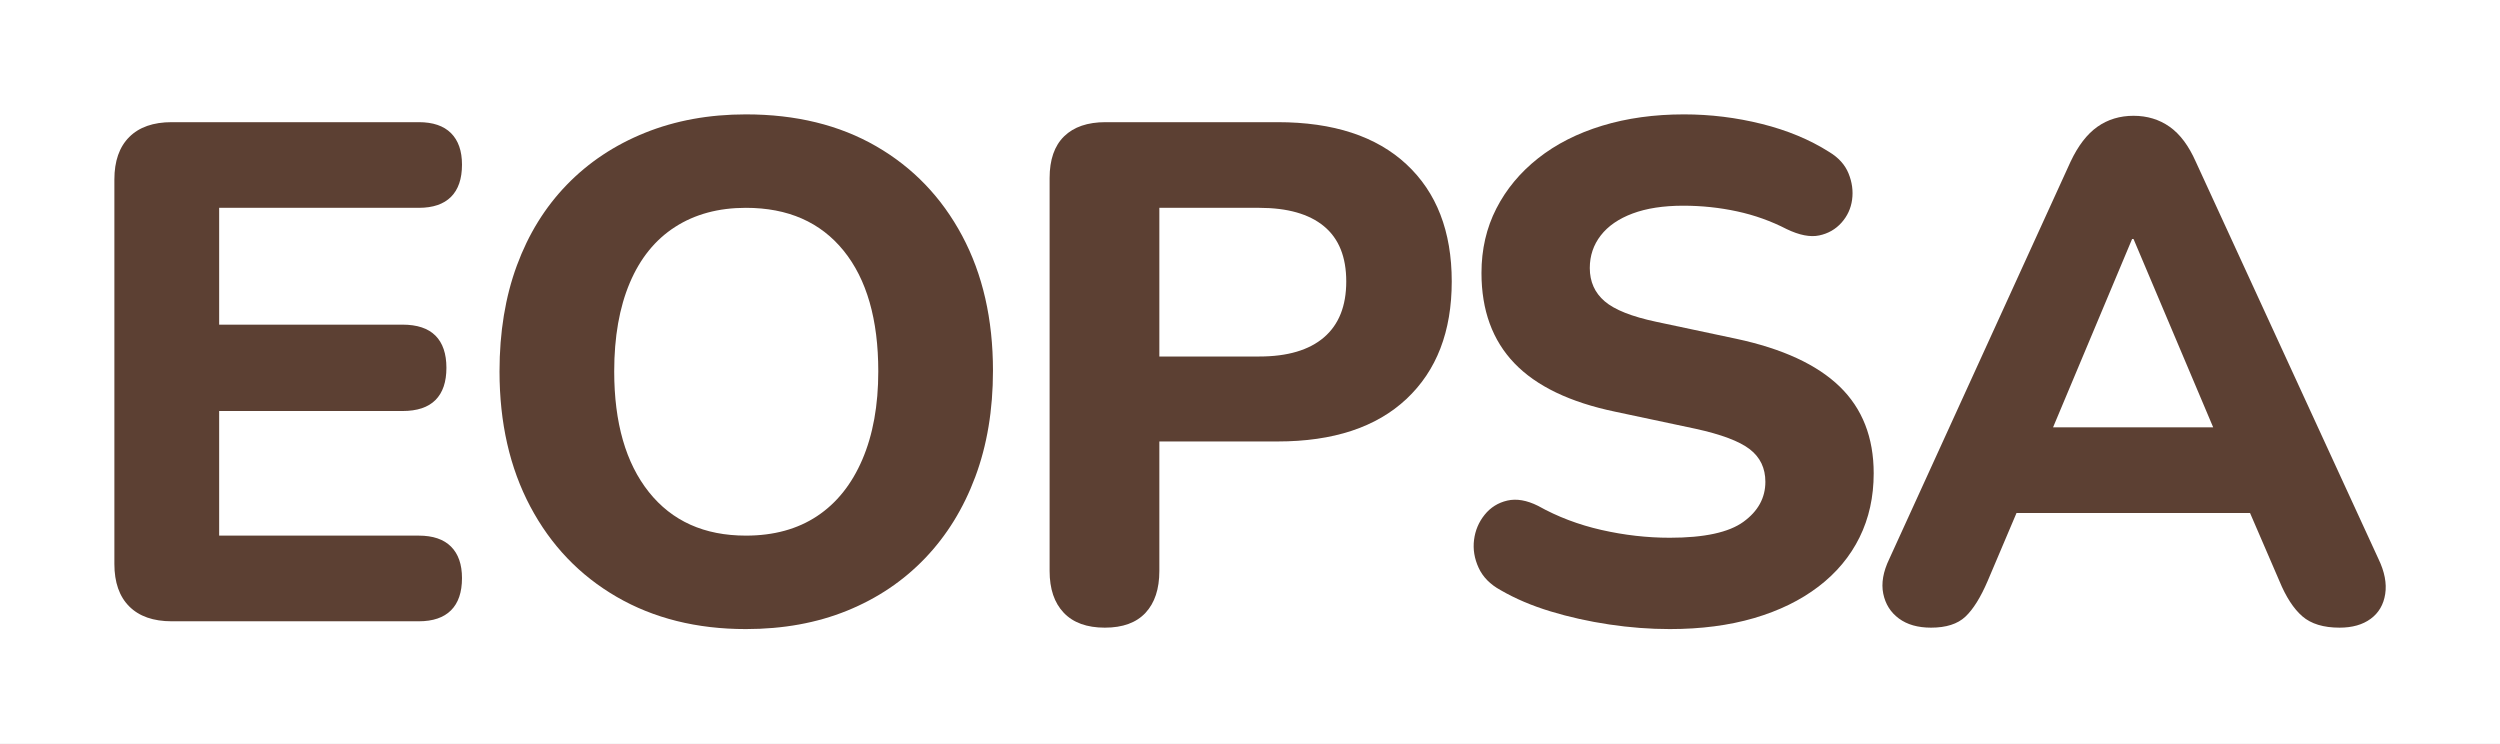
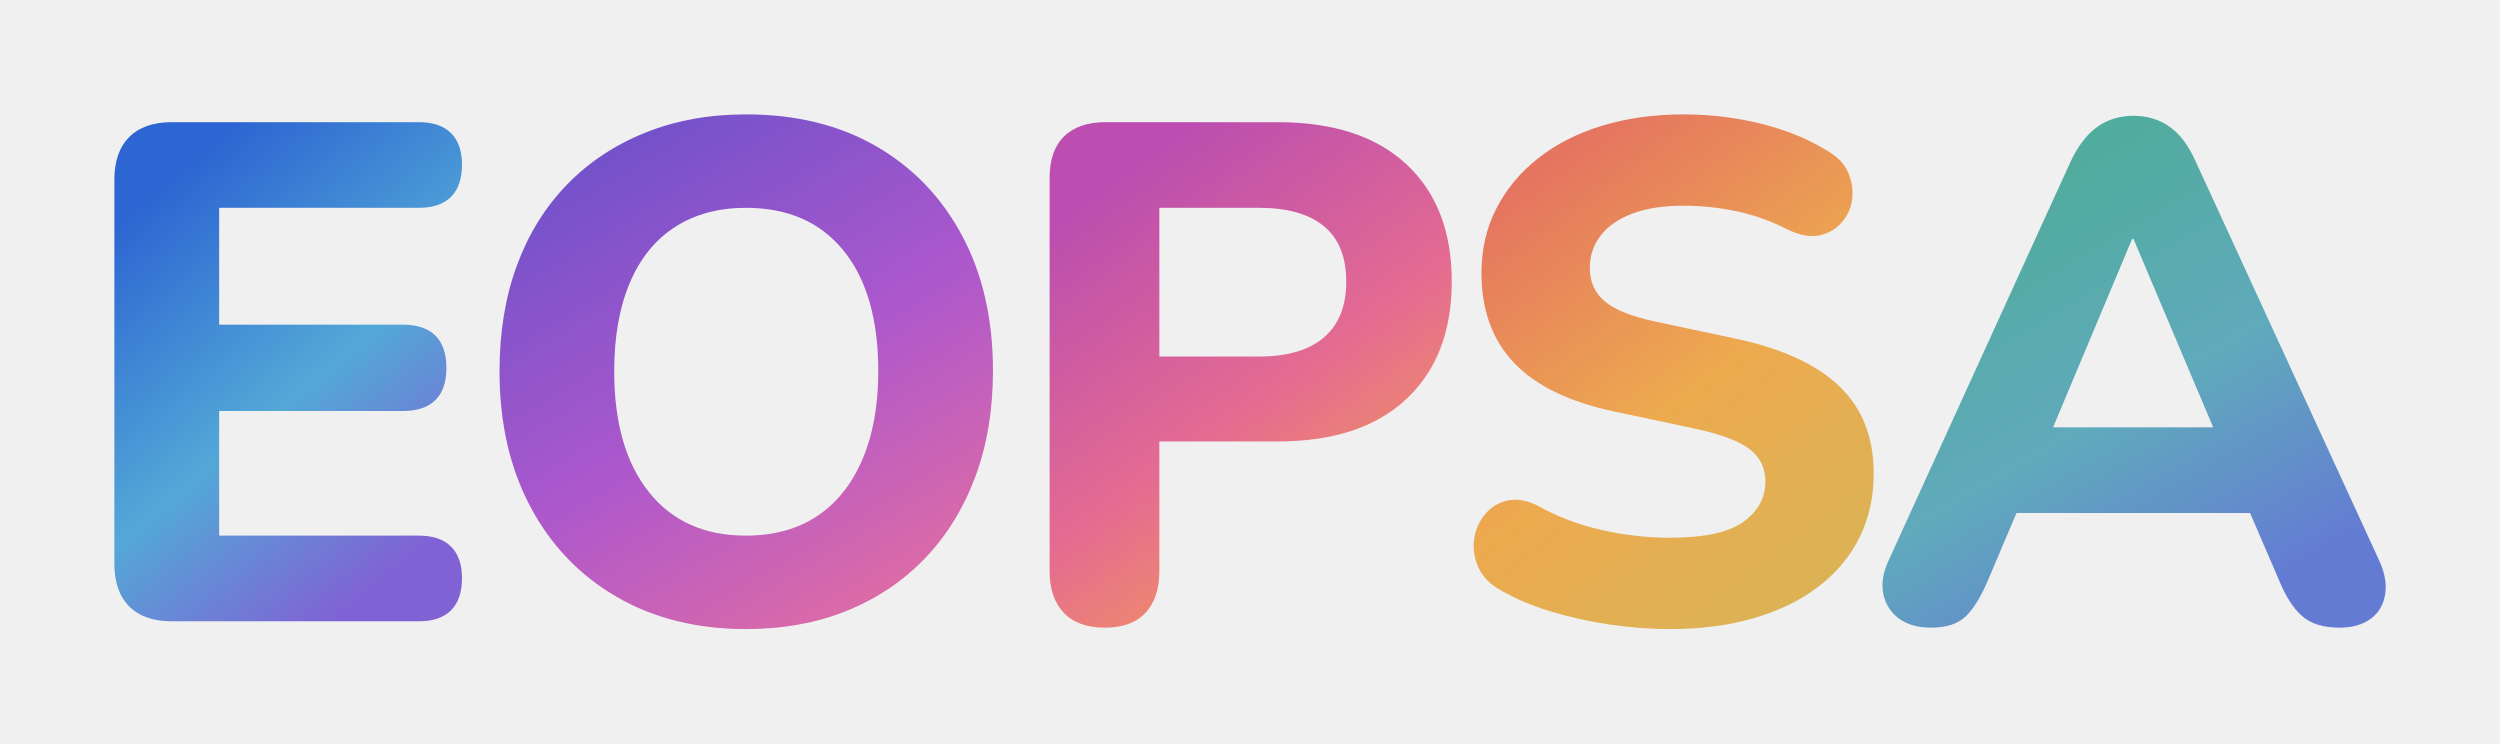
<svg xmlns="http://www.w3.org/2000/svg" width="874.3" height="260.0" viewBox="0 0 874.3 260.0" role="img" aria-label="EOPSA">
-   <rect width="100%" height="100%" fill="#ffffff" />
-   <path fill="#5C4033" d="M60.055 217.276Q50.399 217.276 45.199 212.077Q40.0 206.878 40.0 197.221V62.779Q40.0 53.122 45.199 47.923Q50.399 42.724 60.055 42.724H146.465Q153.893 42.724 157.73 46.561Q161.568 50.399 161.568 57.579Q161.568 65.007 157.73 68.845Q153.893 72.682 146.465 72.682H76.644V113.535H140.77Q148.446 113.535 152.283 117.373Q156.121 121.21 156.121 128.638Q156.121 136.066 152.283 139.904Q148.446 143.741 140.77 143.741H76.644V187.318H146.465Q153.893 187.318 157.73 191.155Q161.568 194.993 161.568 202.173Q161.568 209.601 157.73 213.439Q153.893 217.276 146.465 217.276Z" />
-   <path fill="#5C4033" d="M260.853 220.0Q235.103 220.0 215.667 208.735Q196.231 197.469 185.461 177.166Q174.691 156.864 174.691 129.876Q174.691 109.326 180.757 92.861Q186.823 76.396 198.212 64.635Q209.601 52.875 225.571 46.437Q241.541 40.0 260.853 40.0Q287.098 40.0 306.41 51.142Q325.722 62.283 336.492 82.462Q347.263 102.641 347.263 129.629Q347.263 150.179 341.073 166.768Q334.883 183.356 323.494 195.241Q312.105 207.125 296.259 213.563Q280.413 220.0 260.853 220.0ZM260.853 187.318Q275.461 187.318 285.736 180.509Q296.011 173.7 301.582 160.702Q307.153 147.703 307.153 129.876Q307.153 102.641 295.021 87.662Q282.889 72.682 260.853 72.682Q246.492 72.682 236.094 79.367Q225.695 86.052 220.248 98.927Q214.801 111.802 214.801 129.876Q214.801 156.864 226.933 172.091Q239.065 187.318 260.853 187.318Z" />
-   <path fill="#5C4033" d="M386.382 219.505Q376.974 219.505 372.022 214.305Q367.07 209.106 367.07 199.697V62.283Q367.07 52.627 372.146 47.675Q377.221 42.724 386.63 42.724H446.795Q476.011 42.724 491.857 57.455Q507.703 72.187 507.703 98.432Q507.703 124.677 491.857 139.532Q476.011 154.388 446.795 154.388H405.447V199.697Q405.447 209.106 400.619 214.305Q395.791 219.505 386.382 219.505ZM405.447 124.677H440.358Q455.213 124.677 463.012 117.992Q470.812 111.307 470.812 98.432Q470.812 85.557 463.012 79.12Q455.213 72.682 440.358 72.682H405.447Z" />
-   <path fill="#5C4033" d="M583.961 220.0Q573.563 220.0 562.792 218.391Q552.022 216.781 542.242 213.81Q532.462 210.839 524.787 206.382Q519.34 203.411 517.111 198.583Q514.883 193.755 515.502 188.803Q516.121 183.851 519.216 180.014Q522.311 176.176 527.139 175.062Q531.967 173.948 537.909 176.919Q548.061 182.613 560.069 185.337Q572.077 188.061 583.961 188.061Q602.036 188.061 609.711 182.49Q617.387 176.919 617.387 168.501Q617.387 161.32 611.939 157.111Q606.492 152.902 592.875 149.931L564.897 143.989Q541.128 139.037 529.615 127.029Q518.102 115.021 518.102 95.461Q518.102 83.081 523.301 72.93Q528.501 62.779 537.909 55.351Q547.318 47.923 560.316 43.961Q573.315 40.0 588.913 40.0Q602.779 40.0 616.149 43.343Q629.519 46.685 639.67 53.122Q644.622 56.094 646.479 60.674Q648.336 65.254 647.717 69.835Q647.098 74.415 644.003 77.882Q640.908 81.348 636.204 82.338Q631.499 83.329 624.814 80.11Q616.644 75.901 607.483 73.92Q598.322 71.939 588.666 71.939Q578.267 71.939 570.963 74.663Q563.659 77.387 559.821 82.338Q555.983 87.29 555.983 93.728Q555.983 100.908 561.183 105.365Q566.382 109.821 579.257 112.545L607.235 118.487Q631.499 123.686 643.384 135.199Q655.268 146.713 655.268 165.53Q655.268 177.909 650.316 187.937Q645.365 197.964 635.956 205.144Q626.547 212.325 613.425 216.162Q600.303 220.0 583.961 220.0Z" />
-   <path fill="#5C4033" d="M675.323 219.505Q668.391 219.505 664.058 216.286Q659.725 213.067 658.611 207.62Q657.497 202.173 660.715 195.488L724.099 56.589Q728.061 48.171 733.508 44.333Q738.955 40.495 746.135 40.495Q753.315 40.495 758.762 44.333Q764.209 48.171 767.923 56.589L831.802 195.488Q835.021 202.173 834.154 207.744Q833.287 213.315 829.078 216.41Q824.869 219.505 818.184 219.505Q809.766 219.505 805.186 215.543Q800.605 211.582 797.139 203.164L782.283 168.748L797.634 179.395H694.388L709.739 168.748L695.131 203.164Q691.417 211.829 687.331 215.667Q683.246 219.505 675.323 219.505ZM745.64 83.576 713.948 159.092 707.263 149.436H784.759L778.074 159.092L746.135 83.576Z" />
+   <defs>
+     <linearGradient id="letter-0" x1="25%" y1="6.7%" x2="75%" y2="93.3%">
+       <stop offset="0%" stop-color="#2d66d2" />
+       <stop offset="55%" stop-color="#53a8d7" />
+       <stop offset="100%" stop-color="#8062d4" />
+     </linearGradient>
+     <linearGradient id="letter-1" x1="25%" y1="6.7%" x2="75%" y2="93.3%">
+       <stop offset="0%" stop-color="#7552ca" />
+       <stop offset="55%" stop-color="#ae58cc" />
+       <stop offset="100%" stop-color="#da6aa8" />
+     </linearGradient>
+     <linearGradient id="letter-2" x1="25%" y1="6.7%" x2="75%" y2="93.3%">
+       <stop offset="0%" stop-color="#bb4eb0" />
+       <stop offset="55%" stop-color="#e46b91" />
+       <stop offset="100%" stop-color="#f59b59" />
+     </linearGradient>
+     <linearGradient id="letter-3" x1="25%" y1="6.7%" x2="75%" y2="93.3%">
+       <stop offset="0%" stop-color="#e57560" />
+       <stop offset="55%" stop-color="#edaa4f" />
+       <stop offset="100%" stop-color="#dcb255" />
+     </linearGradient>
+     <linearGradient id="letter-4" x1="25%" y1="6.7%" x2="75%" y2="93.3%">
+       <stop offset="0%" stop-color="#4eac98" />
+       <stop offset="55%" stop-color="#60aabc" />
+       <stop offset="100%" stop-color="#647bd3" />
+     </linearGradient>
+   </defs>
+   <path fill="url(#letter-0)" d="M60.055 217.276Q50.399 217.276 45.199 212.077Q40.0 206.878 40.0 197.221V62.779Q40.0 53.122 45.199 47.923Q50.399 42.724 60.055 42.724H146.465Q153.893 42.724 157.73 46.561Q161.568 50.399 161.568 57.579Q161.568 65.007 157.73 68.845Q153.893 72.682 146.465 72.682H76.644V113.535H140.77Q148.446 113.535 152.283 117.373Q156.121 121.21 156.121 128.638Q156.121 136.066 152.283 139.904Q148.446 143.741 140.77 143.741H76.644V187.318H146.465Q153.893 187.318 157.73 191.155Q161.568 194.993 161.568 202.173Q161.568 209.601 157.73 213.439Q153.893 217.276 146.465 217.276Z" />
+   <path fill="url(#letter-1)" d="M260.853 220.0Q235.103 220.0 215.667 208.735Q196.231 197.469 185.461 177.166Q174.691 156.864 174.691 129.876Q174.691 109.326 180.757 92.861Q186.823 76.396 198.212 64.635Q209.601 52.875 225.571 46.437Q241.541 40.0 260.853 40.0Q287.098 40.0 306.41 51.142Q325.722 62.283 336.492 82.462Q347.263 102.641 347.263 129.629Q347.263 150.179 341.073 166.768Q334.883 183.356 323.494 195.241Q312.105 207.125 296.259 213.563Q280.413 220.0 260.853 220.0ZM260.853 187.318Q275.461 187.318 285.736 180.509Q296.011 173.7 301.582 160.702Q307.153 147.703 307.153 129.876Q307.153 102.641 295.021 87.662Q282.889 72.682 260.853 72.682Q246.492 72.682 236.094 79.367Q225.695 86.052 220.248 98.927Q214.801 111.802 214.801 129.876Q214.801 156.864 226.933 172.091Q239.065 187.318 260.853 187.318Z" />
+   <path fill="url(#letter-2)" d="M386.382 219.505Q376.974 219.505 372.022 214.305Q367.07 209.106 367.07 199.697V62.283Q367.07 52.627 372.146 47.675Q377.221 42.724 386.63 42.724H446.795Q476.011 42.724 491.857 57.455Q507.703 72.187 507.703 98.432Q507.703 124.677 491.857 139.532Q476.011 154.388 446.795 154.388H405.447V199.697Q405.447 209.106 400.619 214.305Q395.791 219.505 386.382 219.505ZM405.447 124.677H440.358Q455.213 124.677 463.012 117.992Q470.812 111.307 470.812 98.432Q470.812 85.557 463.012 79.12Q455.213 72.682 440.358 72.682H405.447Z" />
+   <path fill="url(#letter-3)" d="M583.961 220.0Q573.563 220.0 562.792 218.391Q552.022 216.781 542.242 213.81Q532.462 210.839 524.787 206.382Q519.34 203.411 517.111 198.583Q514.883 193.755 515.502 188.803Q516.121 183.851 519.216 180.014Q522.311 176.176 527.139 175.062Q531.967 173.948 537.909 176.919Q548.061 182.613 560.069 185.337Q572.077 188.061 583.961 188.061Q602.036 188.061 609.711 182.49Q617.387 176.919 617.387 168.501Q617.387 161.32 611.939 157.111Q606.492 152.902 592.875 149.931L564.897 143.989Q541.128 139.037 529.615 127.029Q518.102 115.021 518.102 95.461Q518.102 83.081 523.301 72.93Q528.501 62.779 537.909 55.351Q547.318 47.923 560.316 43.961Q573.315 40.0 588.913 40.0Q602.779 40.0 616.149 43.343Q629.519 46.685 639.67 53.122Q644.622 56.094 646.479 60.674Q648.336 65.254 647.717 69.835Q647.098 74.415 644.003 77.882Q640.908 81.348 636.204 82.338Q631.499 83.329 624.814 80.11Q616.644 75.901 607.483 73.92Q598.322 71.939 588.666 71.939Q578.267 71.939 570.963 74.663Q563.659 77.387 559.821 82.338Q555.983 87.29 555.983 93.728Q555.983 100.908 561.183 105.365Q566.382 109.821 579.257 112.545L607.235 118.487Q631.499 123.686 643.384 135.199Q655.268 146.713 655.268 165.53Q655.268 177.909 650.316 187.937Q645.365 197.964 635.956 205.144Q626.547 212.325 613.425 216.162Q600.303 220.0 583.961 220.0Z" />
+   <path fill="url(#letter-4)" d="M675.323 219.505Q668.391 219.505 664.058 216.286Q659.725 213.067 658.611 207.62Q657.497 202.173 660.715 195.488L724.099 56.589Q728.061 48.171 733.508 44.333Q738.955 40.495 746.135 40.495Q753.315 40.495 758.762 44.333Q764.209 48.171 767.923 56.589L831.802 195.488Q835.021 202.173 834.154 207.744Q833.287 213.315 829.078 216.41Q824.869 219.505 818.184 219.505Q809.766 219.505 805.186 215.543Q800.605 211.582 797.139 203.164L782.283 168.748L797.634 179.395H694.388L709.739 168.748L695.131 203.164Q691.417 211.829 687.331 215.667Q683.246 219.505 675.323 219.505ZM745.64 83.576 713.948 159.092 707.263 149.436H784.759L778.074 159.092L746.135 83.576Z" />
</svg>
